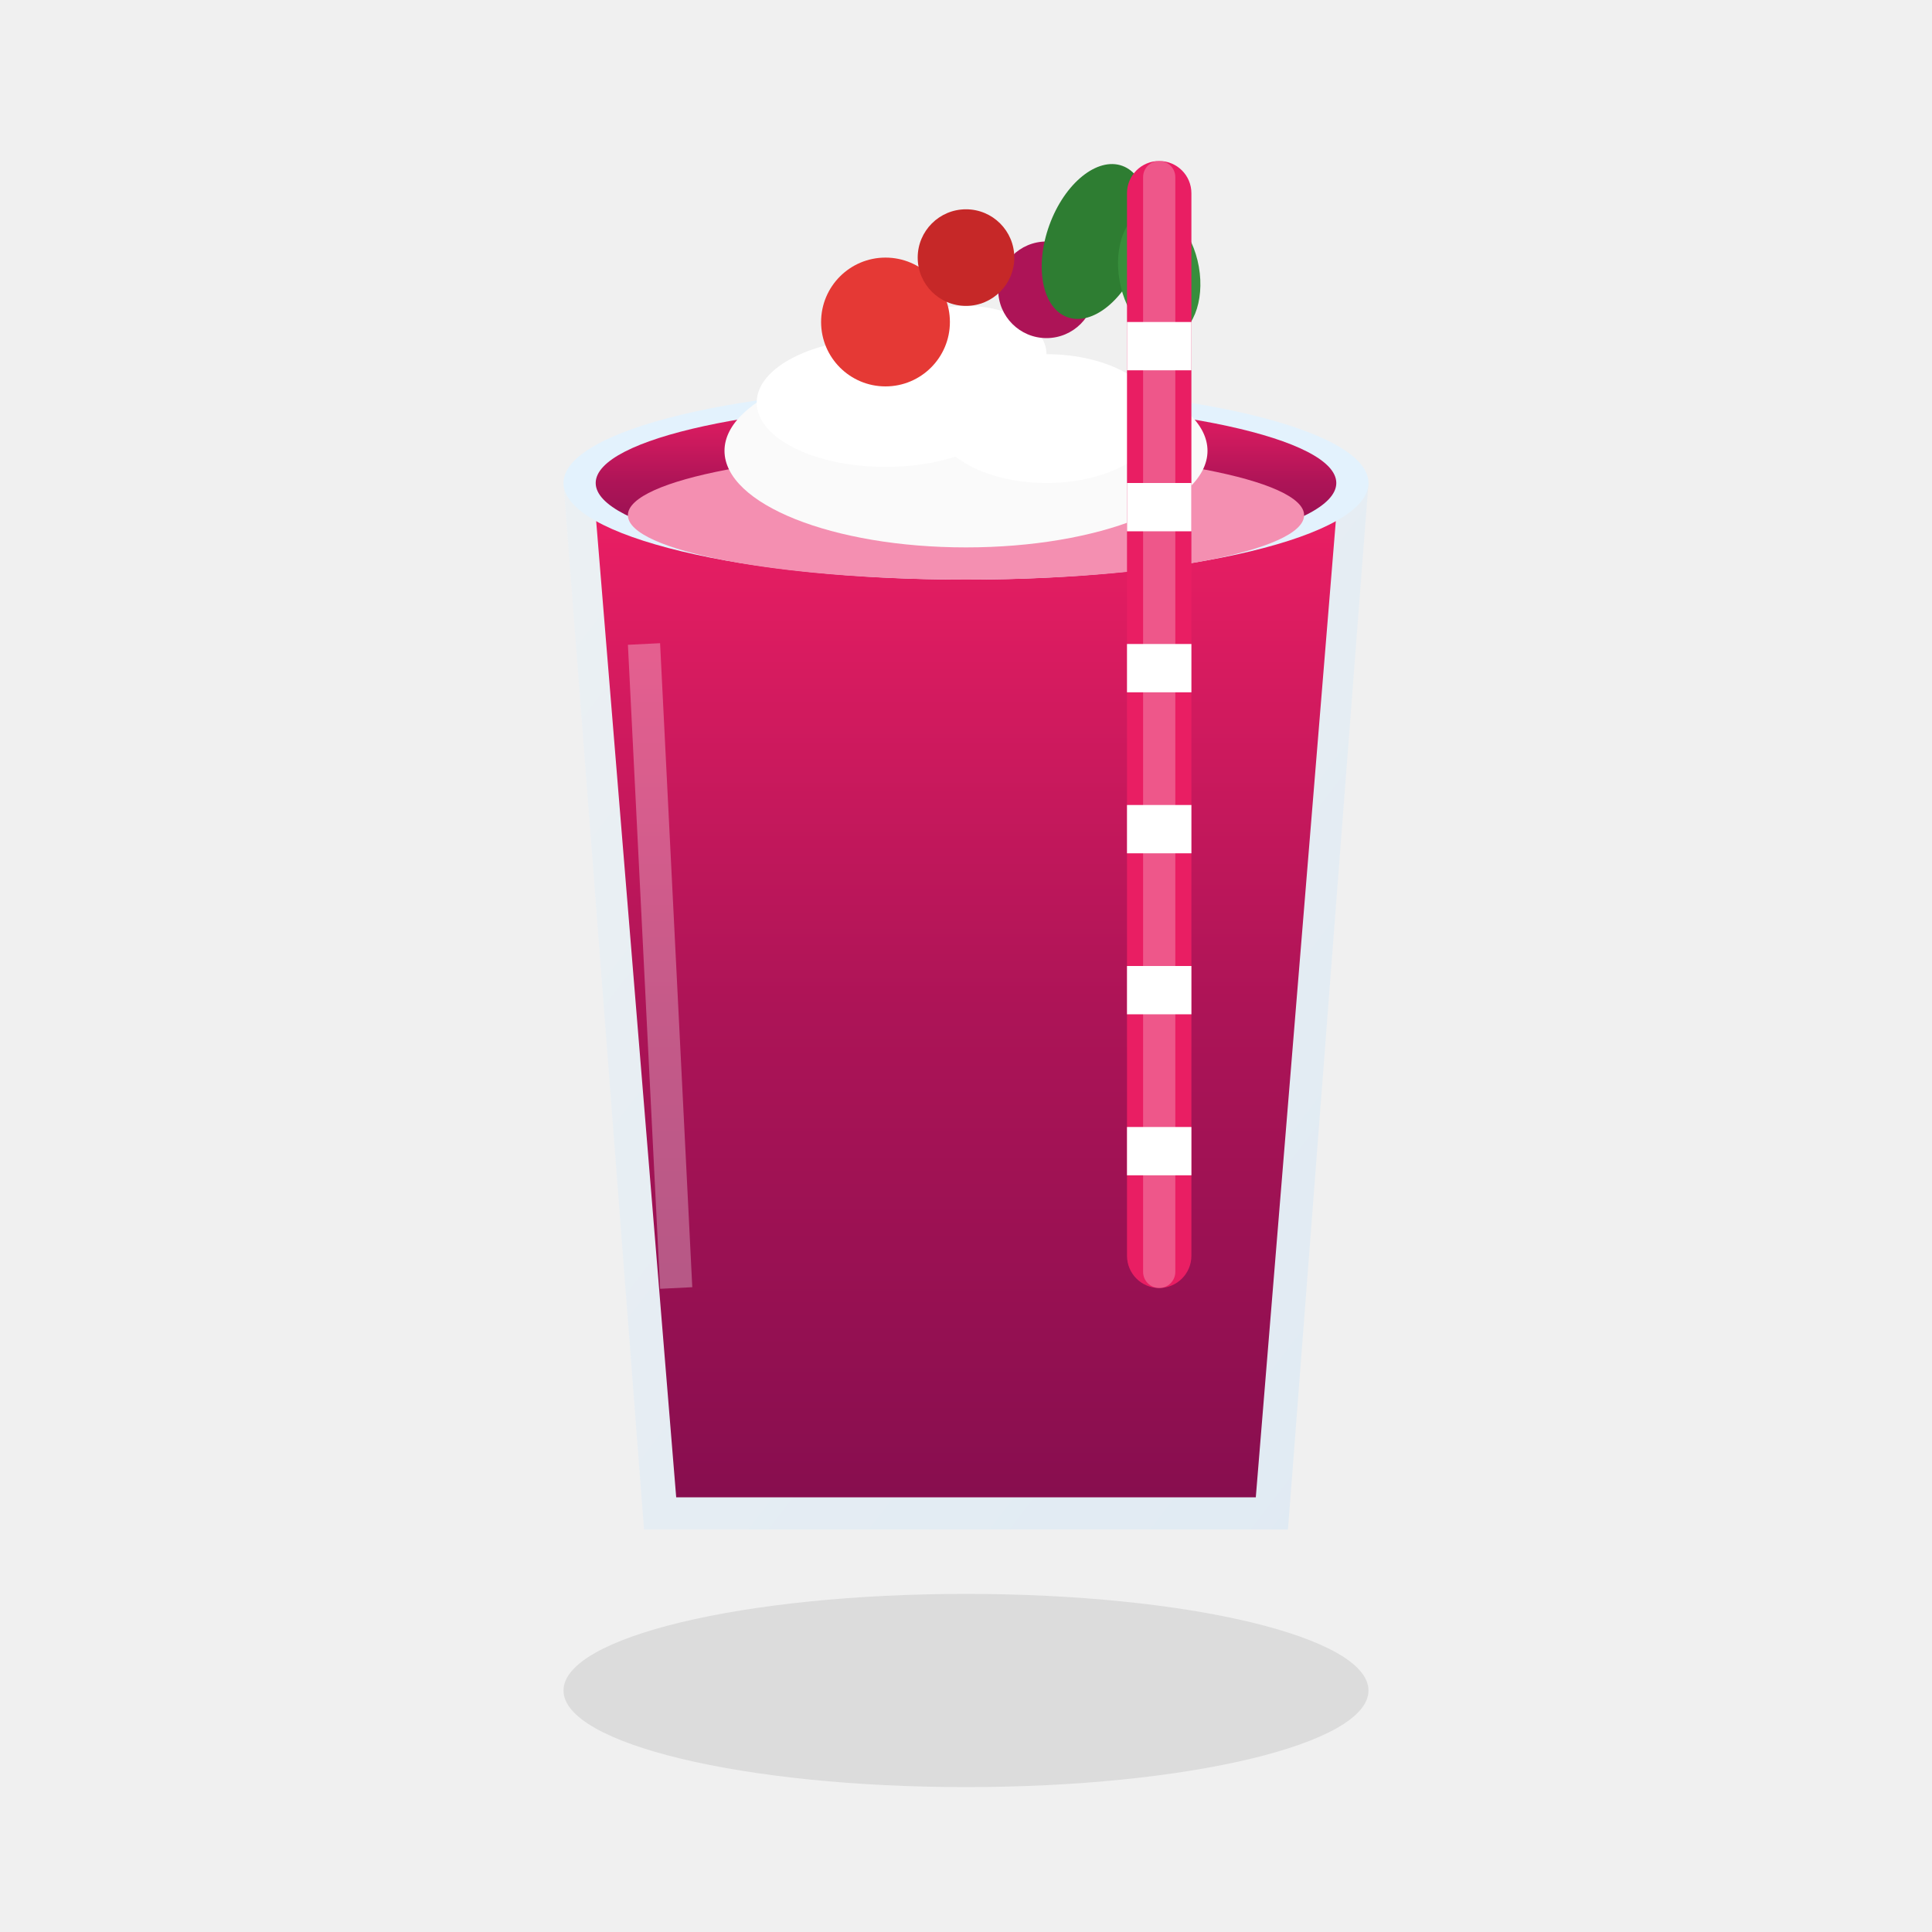
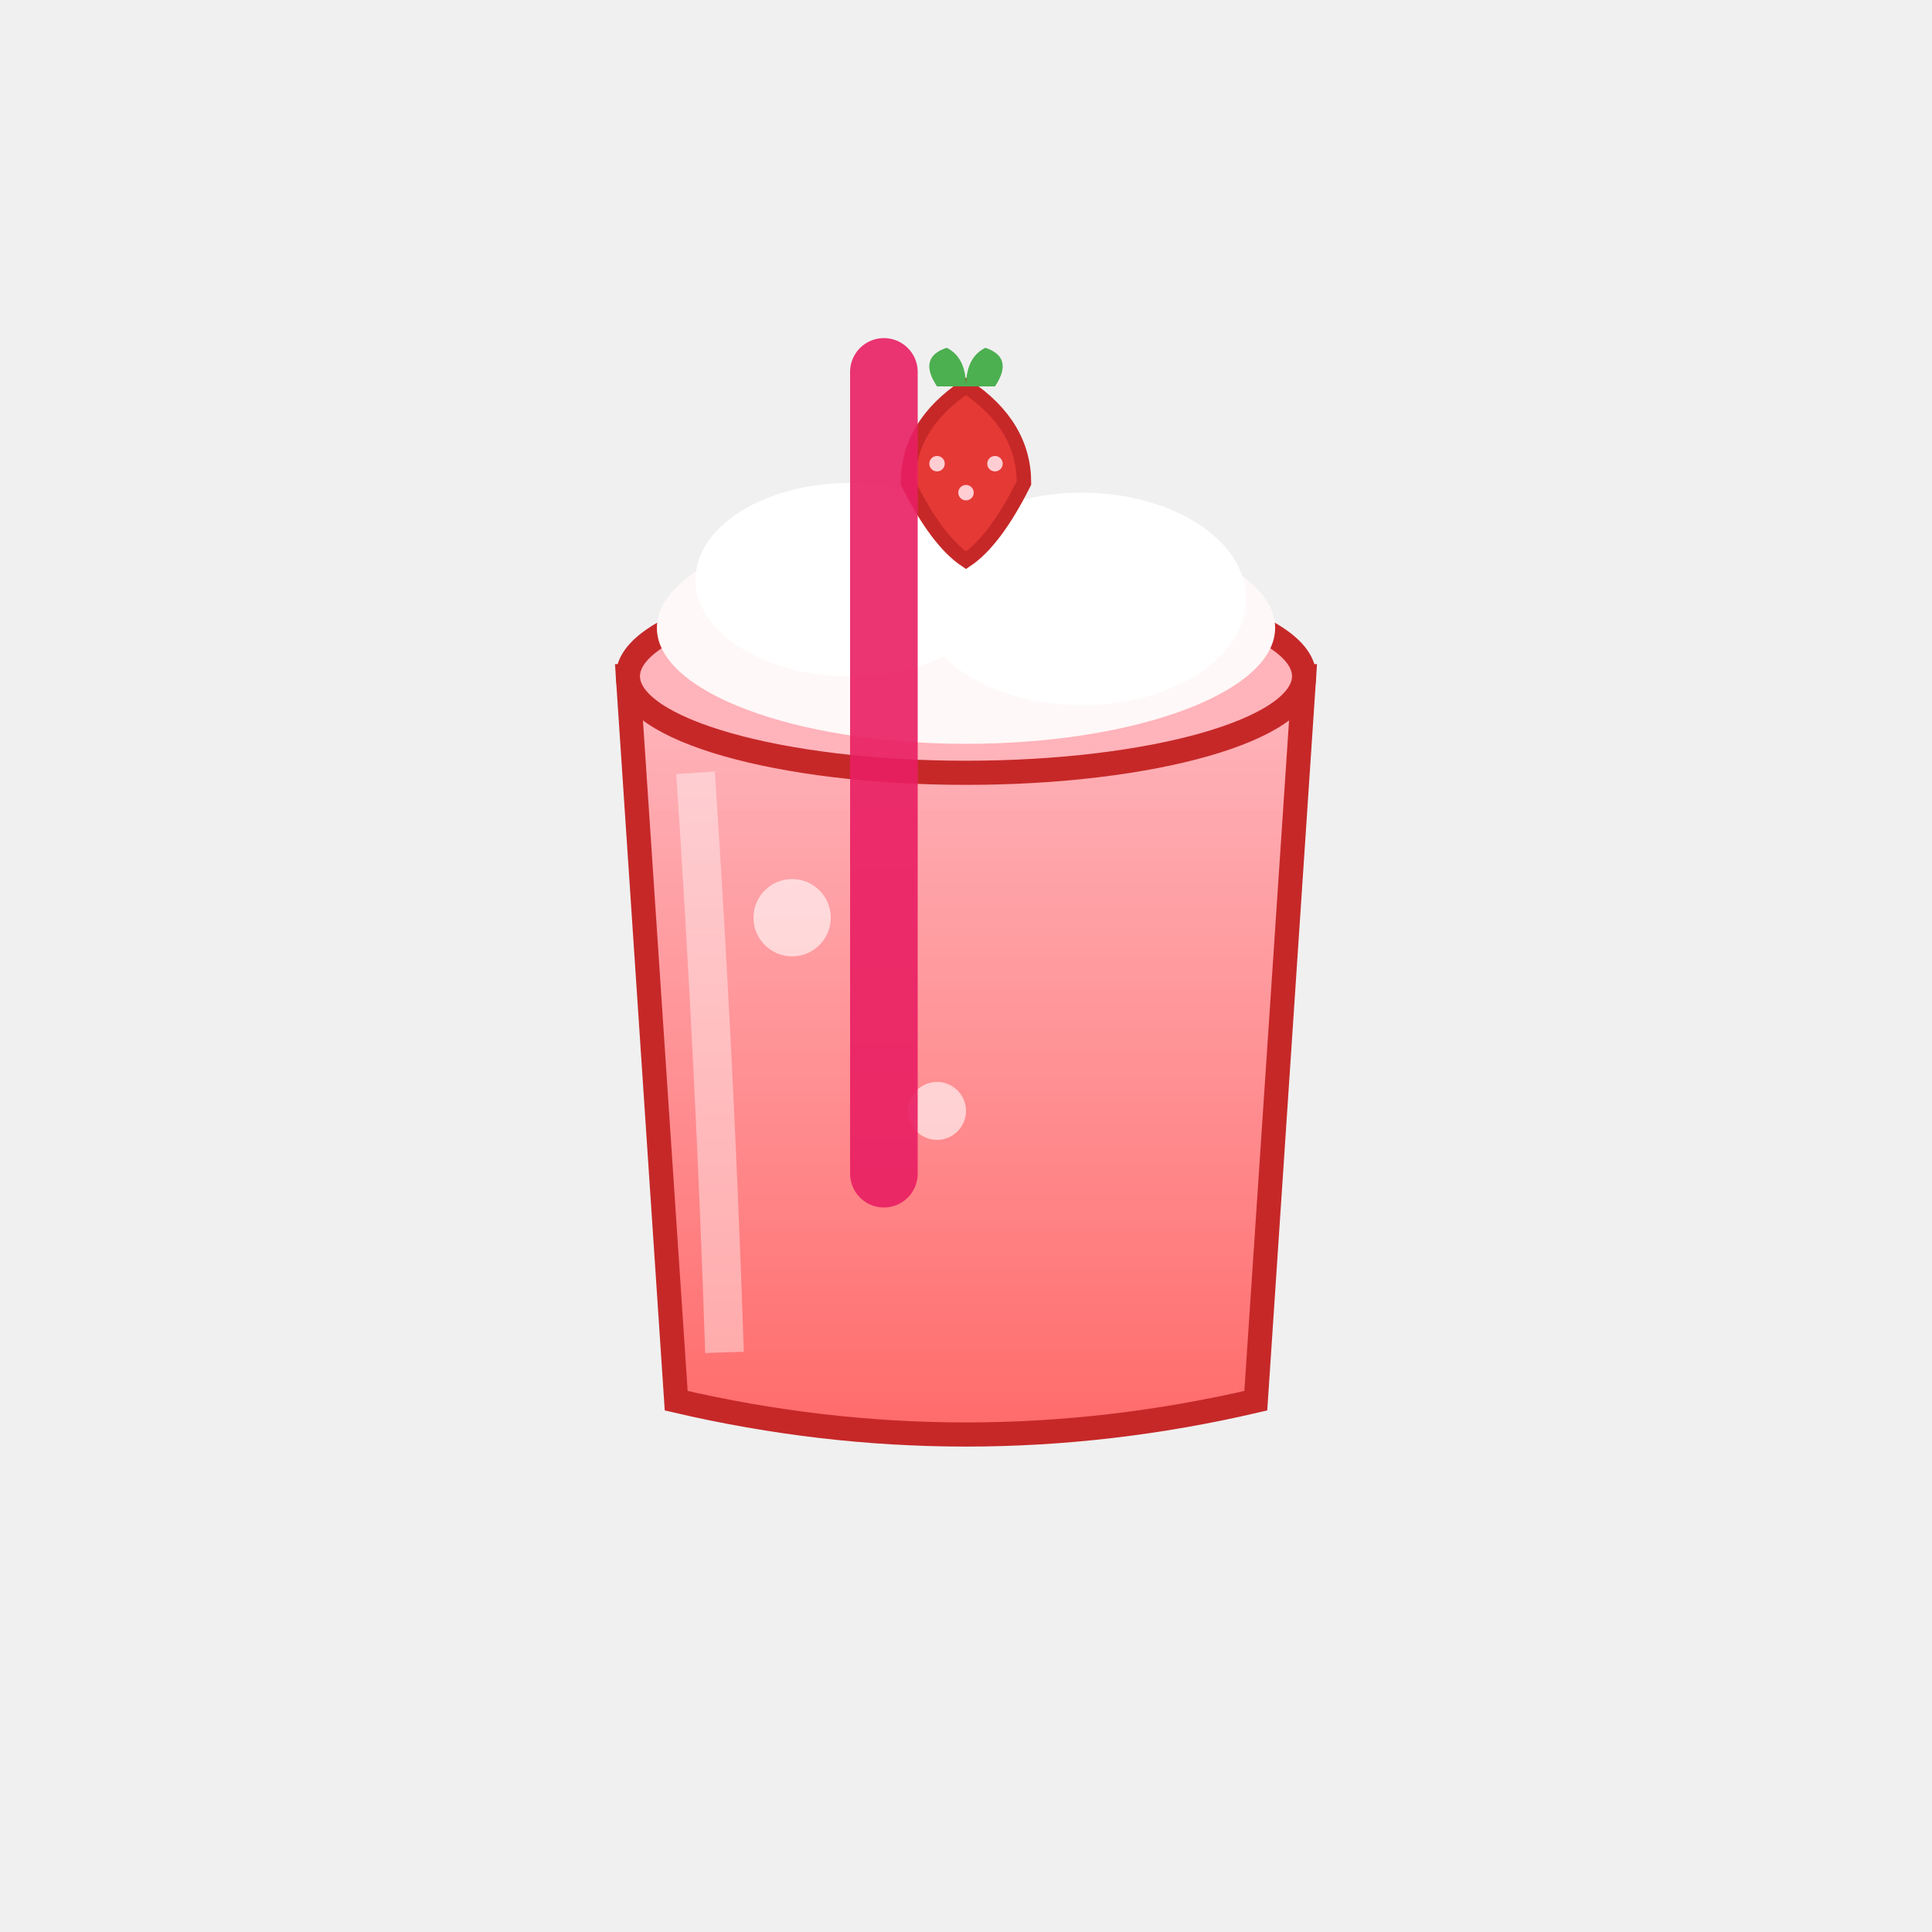
- <svg xmlns="http://www.w3.org/2000/svg" viewBox="0 0 120 120" fill="none">
+ <svg xmlns="http://www.w3.org/2000/svg" viewBox="0 0 200 200">
+   <path d="M 65 70 L 70 145 Q 100 152 130 145 L 135 70 Z" fill="url(#strawberryGradient)" stroke="#C62828" stroke-width="2.5" />
  <defs>
-     <linearGradient id="smoothieGlass" x1="0%" y1="0%" x2="100%" y2="100%">
-       <stop offset="0%" style="stop-color:#E3F2FD" />
-       <stop offset="100%" style="stop-color:#BBDEFB" />
-     </linearGradient>
-     <linearGradient id="berrySmoothie" x1="0%" y1="0%" x2="0%" y2="100%">
-       <stop offset="0%" style="stop-color:#E91E63" />
-       <stop offset="50%" style="stop-color:#AD1457" />
-       <stop offset="100%" style="stop-color:#880E4F" />
+     <linearGradient id="strawberryGradient" x1="0%" y1="0%" x2="0%" y2="100%">
+       <stop offset="0%" style="stop-color:#FFB3BA;stop-opacity:0.95" />
+       <stop offset="100%" style="stop-color:#FF6B6B;stop-opacity:1" />
    </linearGradient>
  </defs>
-   <ellipse cx="60" cy="105" rx="25" ry="6" fill="#00000015" />
-   <path d="M35 30 L40 95 L80 95 L85 30 Z" fill="url(#smoothieGlass)" opacity="0.3" />
-   <path d="M37 32 L42 93 L78 93 L83 32 Z" fill="url(#berrySmoothie)" />
-   <ellipse cx="60" cy="30" rx="25" ry="6" fill="#E3F2FD" />
-   <ellipse cx="60" cy="30" rx="23" ry="5" fill="url(#berrySmoothie)" />
-   <ellipse cx="60" cy="32" rx="21" ry="4" fill="#F48FB1" />
-   <ellipse cx="60" cy="28" rx="15" ry="6" fill="#FAFAFA" />
-   <ellipse cx="55" cy="25" rx="8" ry="4" fill="#FFFFFF" />
-   <ellipse cx="65" cy="26" rx="7" ry="4" fill="#FFFFFF" />
-   <ellipse cx="60" cy="22" rx="5" ry="3" fill="#FFFFFF" />
-   <circle cx="55" cy="20" r="4" fill="#E53935" />
-   <circle cx="65" cy="18" r="3" fill="#AD1457" />
-   <circle cx="60" cy="16" r="3" fill="#C62828" />
-   <ellipse cx="68" cy="15" rx="3" ry="5" fill="#2E7D32" transform="rotate(20 68 15)" />
-   <ellipse cx="72" cy="17" rx="2.5" ry="4" fill="#388E3C" transform="rotate(-10 72 17)" />
-   <rect x="70" y="10" width="4" height="70" rx="2" fill="#E91E63" />
-   <rect x="71" y="10" width="2" height="70" rx="1" fill="#F48FB1" opacity="0.5" />
-   <rect x="70" y="20" width="4" height="3" fill="#FFFFFF" />
-   <rect x="70" y="30" width="4" height="3" fill="#FFFFFF" />
-   <rect x="70" y="40" width="4" height="3" fill="#FFFFFF" />
-   <rect x="70" y="50" width="4" height="3" fill="#FFFFFF" />
-   <rect x="70" y="60" width="4" height="3" fill="#FFFFFF" />
-   <rect x="70" y="70" width="4" height="3" fill="#FFFFFF" />
-   <path d="M40 40 L42 80" stroke="#FFFFFF" stroke-width="2" opacity="0.3" />
+   <ellipse cx="100" cy="70" rx="35" ry="10" fill="#FFB3BA" stroke="#C62828" stroke-width="2.5" />
+   <ellipse cx="100" cy="65" rx="32" ry="12" fill="#FFF8F8" />
+   <ellipse cx="88" cy="60" rx="16" ry="10" fill="#FFF" />
+   <ellipse cx="112" cy="62" rx="17" ry="11" fill="#FFF" />
+   <g transform="translate(100, 48)">
+     <path d="M 0 -8 Q -6 -4 -6 2 Q -3 8 0 10 Q 3 8 6 2 Q 6 -4 0 -8 Z" fill="#E53935" stroke="#C62828" stroke-width="1.5" />
+     <circle cx="-3" cy="0" r="0.8" fill="#FFCDD2" />
+     <circle cx="3" cy="0" r="0.8" fill="#FFCDD2" />
+     <circle cx="0" cy="3" r="0.8" fill="#FFCDD2" />
+     <path d="M -3 -8 Q -5 -11 -2 -12 Q 0 -11 0 -8" fill="#4CAF50" />
+     <path d="M 3 -8 Q 5 -11 2 -12 Q 0 -11 0 -8" fill="#4CAF50" />
+   </g>
+   <circle cx="82" cy="95" r="4" fill="#FFF" opacity="0.6" />
+   <circle cx="97" cy="115" r="3" fill="#FFF" opacity="0.6" />
+   <rect x="88" y="35" width="7" height="90" fill="#E91E63" opacity="0.9" rx="3.5" />
+   <path d="M 72 80 Q 74 110 75 140" stroke="#FFF" stroke-width="4" opacity="0.4" fill="none" />
</svg>
